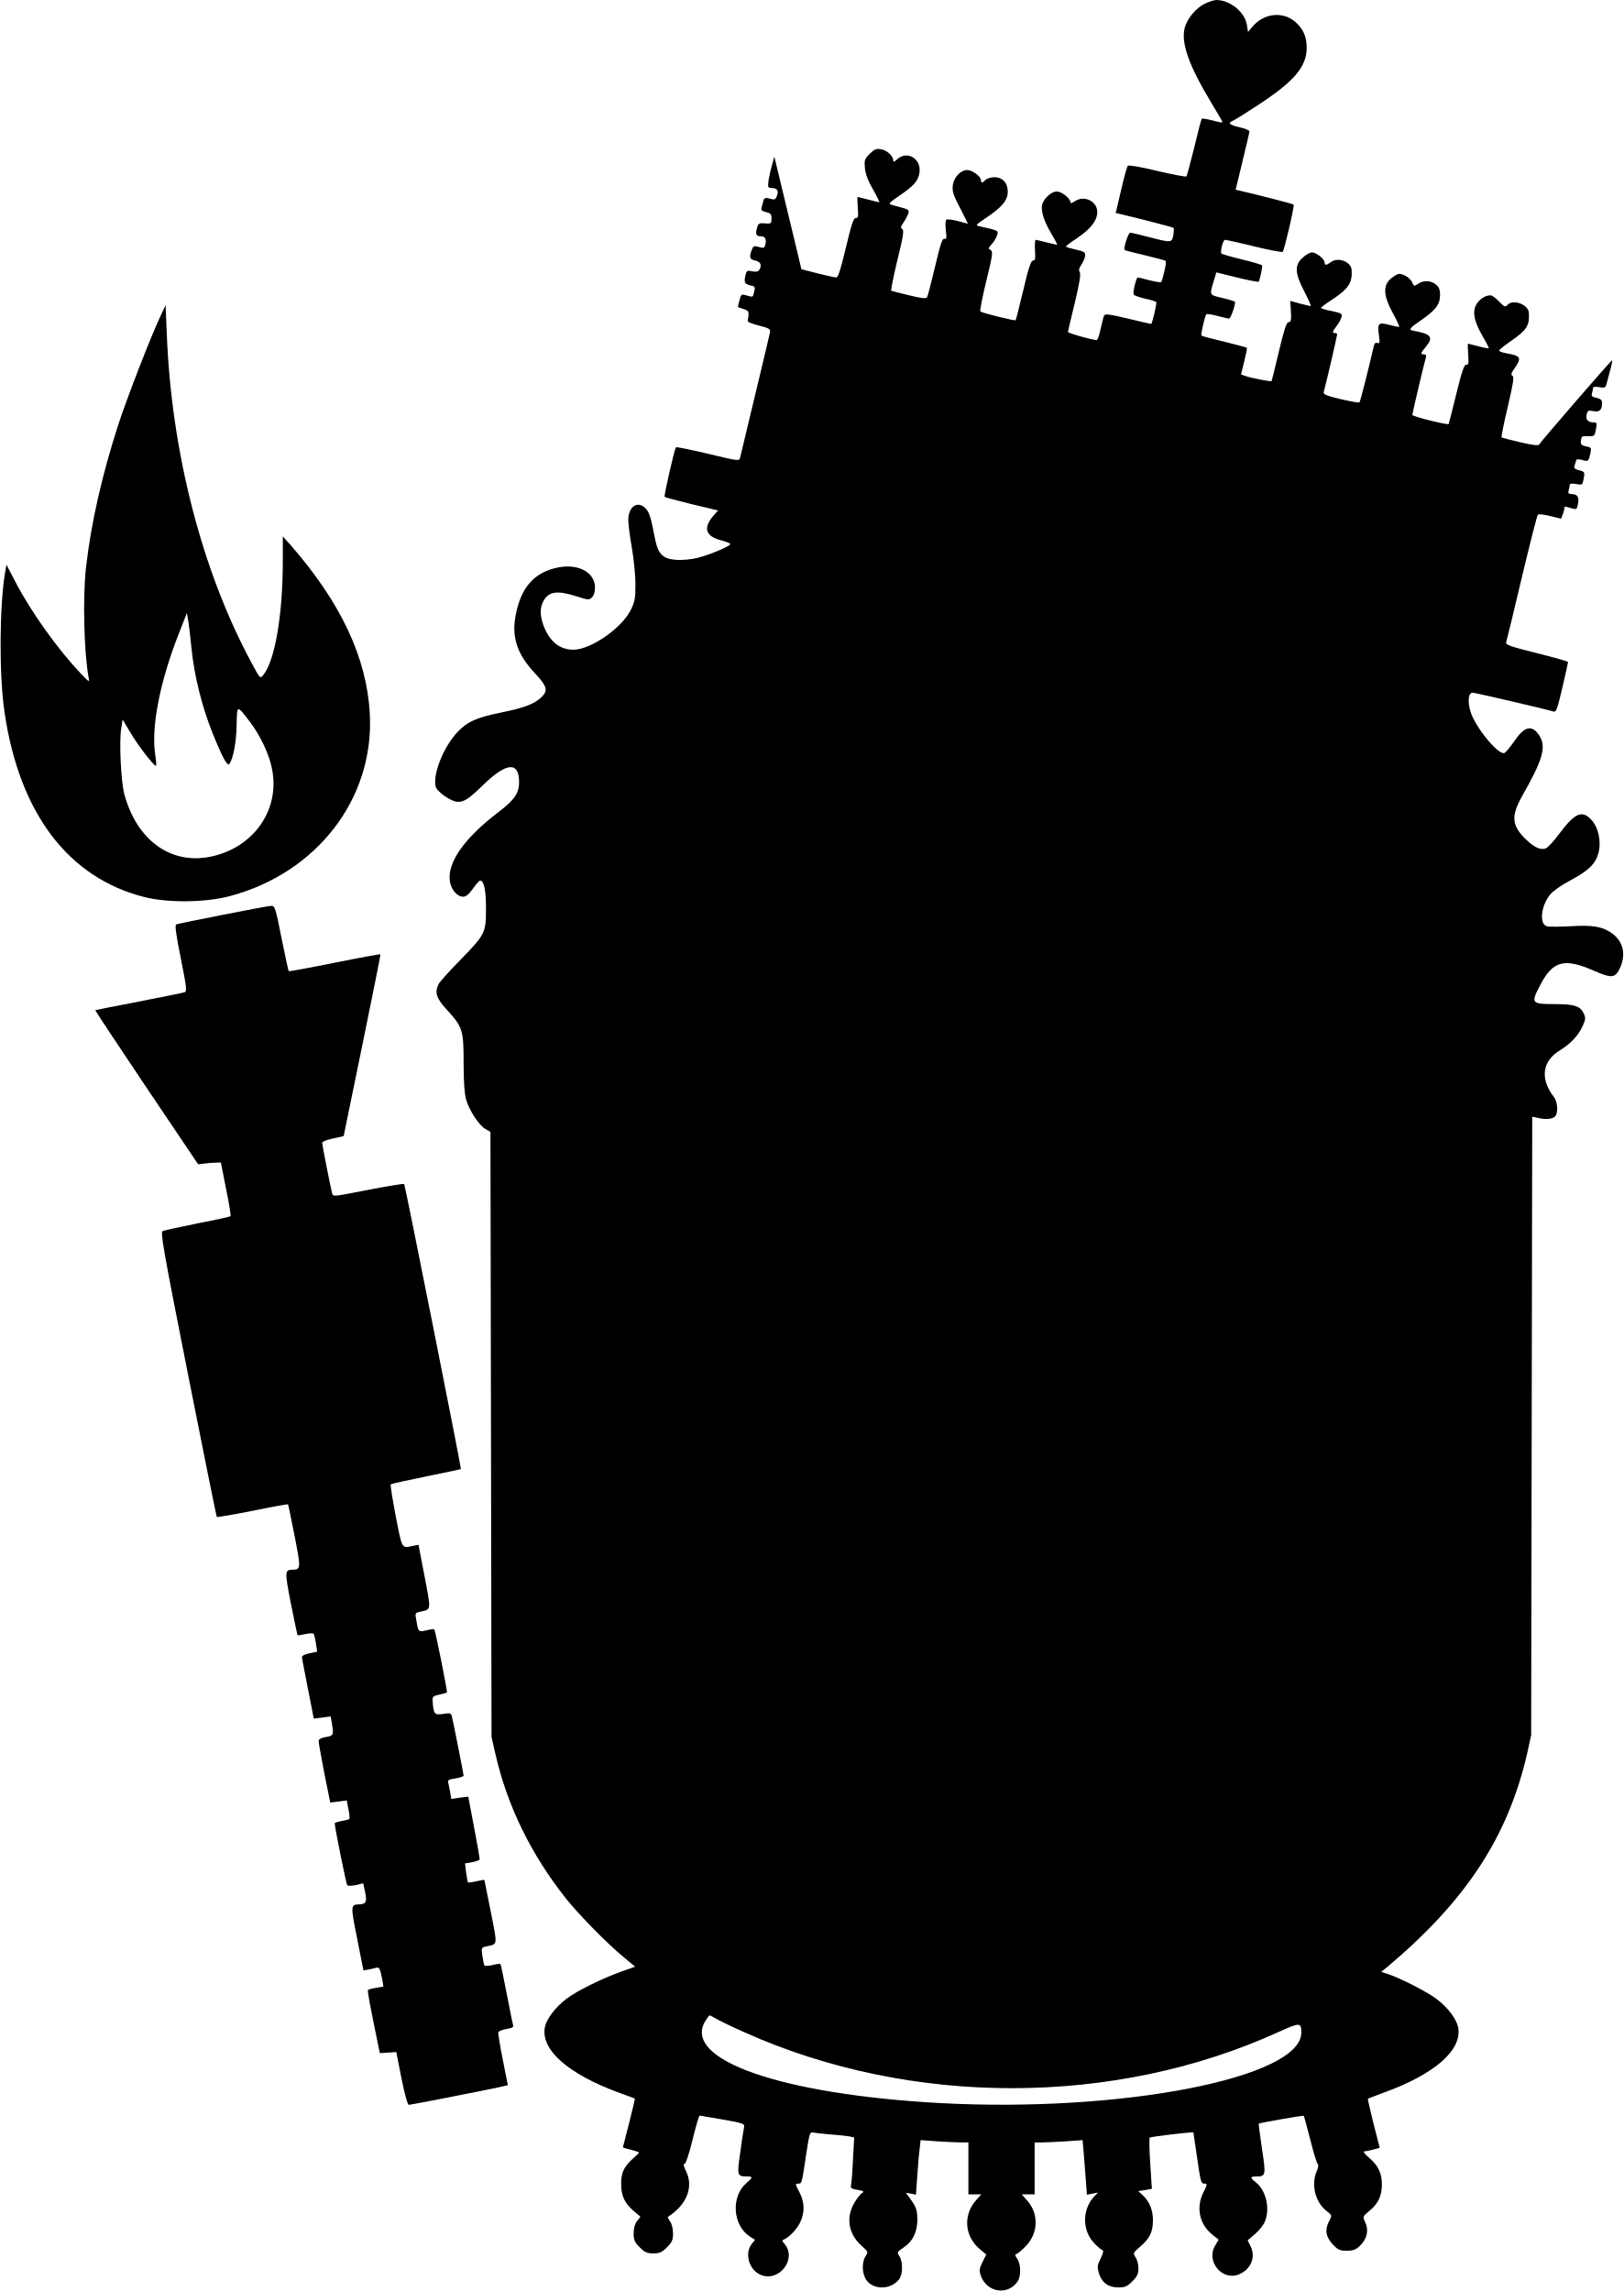
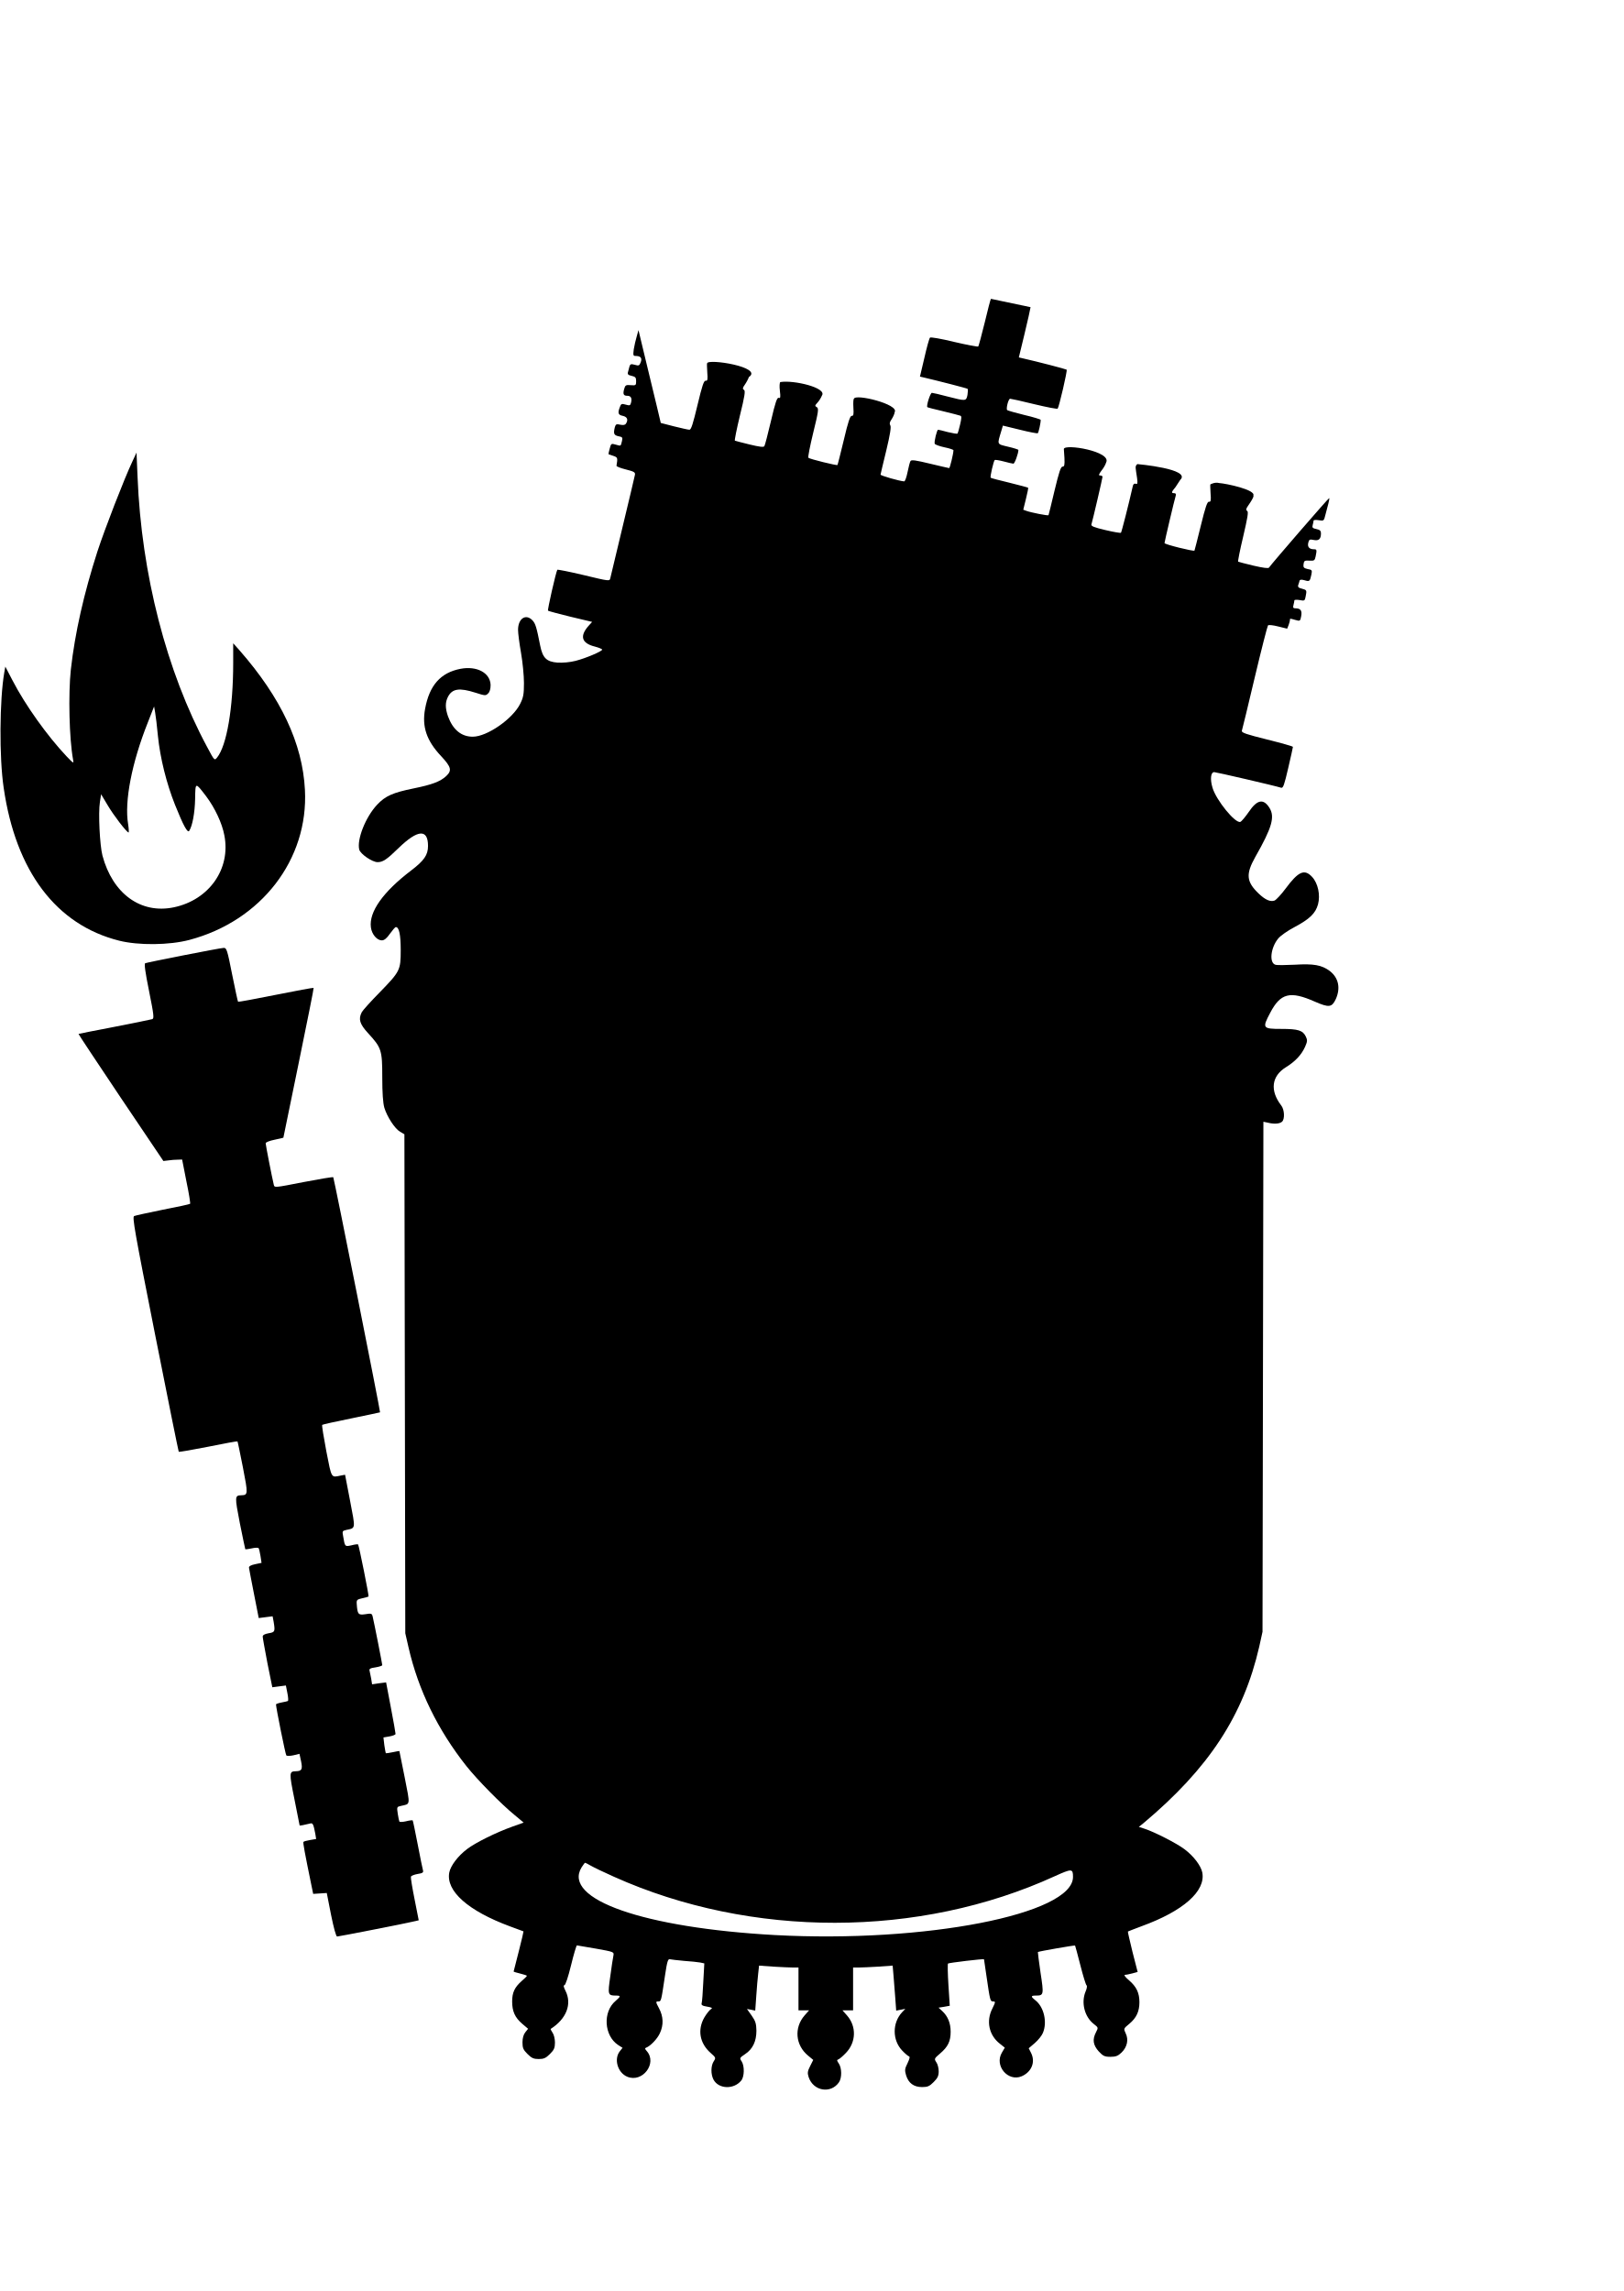
- <svg xmlns="http://www.w3.org/2000/svg" version="1.0" width="907pt" height="1280pt" viewBox="0 0 907 1280" preserveAspectRatio="xMidYMid meet">
-   <g transform="translate(0,1280) scale(0.1,-0.1)" fill="#000000" stroke="none">
-     <path d="M6734 12781 c-50 -23 -101 -83 -115 -135 -23 -83 22 -211 145 -415 36 -60 66 -111 66 -114 0 -3 -25 1 -56 10 -31 8 -58 12 -60 10 -3 -3 -22 -75 -42 -160 -21 -86 -41 -159 -44 -163 -4 -3 -77 11 -163 31 -90 22 -160 34 -164 29 -5 -5 -22 -66 -38 -137 l-30 -127 26 -6 c98 -23 293 -73 297 -77 3 -3 2 -21 -1 -41 -9 -43 -10 -43 -135 -11 -52 14 -100 25 -106 25 -11 0 -39 -88 -31 -97 2 -2 51 -15 108 -28 57 -14 109 -27 116 -30 9 -3 8 -17 -2 -60 -7 -31 -15 -58 -18 -61 -2 -3 -32 2 -65 10 -33 9 -62 16 -66 16 -8 0 -28 -81 -23 -95 3 -6 33 -17 66 -24 34 -7 61 -16 61 -20 0 -23 -24 -121 -29 -121 -4 0 -62 14 -130 30 -95 23 -126 28 -132 18 -4 -6 -13 -40 -20 -75 -7 -35 -17 -63 -23 -63 -31 2 -161 39 -160 46 1 5 18 79 39 164 26 109 34 159 27 170 -7 11 -4 22 9 41 10 15 20 37 21 49 3 20 -4 25 -50 35 -29 7 -55 14 -57 17 -2 2 26 24 63 48 75 51 112 98 112 145 0 62 -75 97 -128 59 -13 -9 -22 -11 -22 -4 0 21 -49 60 -75 60 -37 0 -85 -50 -85 -88 0 -39 17 -86 56 -152 18 -30 31 -56 30 -57 -1 -1 -26 4 -56 12 -30 8 -59 15 -64 15 -4 0 -6 -26 -4 -59 3 -47 1 -58 -11 -57 -11 1 -25 -40 -54 -164 -22 -91 -41 -167 -43 -169 -4 -5 -187 40 -197 49 -4 3 11 80 33 170 36 146 38 165 24 173 -14 8 -13 11 4 30 12 12 25 34 31 49 11 30 13 29 -93 53 -29 6 -29 6 36 50 86 58 118 96 118 144 0 49 -29 81 -75 81 -18 0 -40 -7 -49 -15 -18 -19 -26 -19 -26 -1 0 20 -48 56 -76 56 -37 0 -75 -40 -81 -85 -4 -35 2 -54 41 -128 25 -48 44 -87 43 -87 -1 0 -26 7 -56 15 -30 8 -59 11 -64 8 -5 -3 -7 -29 -3 -59 5 -44 4 -52 -8 -48 -11 4 -23 -30 -52 -155 -21 -89 -41 -166 -45 -172 -5 -9 -33 -5 -100 11 -52 13 -97 24 -100 26 -3 2 12 78 34 169 33 134 38 168 28 175 -11 6 -10 14 6 36 11 16 23 39 27 51 6 19 2 23 -36 33 -24 6 -51 14 -61 17 -15 4 -5 14 45 48 83 56 109 85 115 132 10 77 -70 124 -125 73 -16 -15 -22 -17 -22 -6 0 24 -34 56 -67 62 -27 5 -37 1 -64 -25 -29 -29 -31 -36 -27 -81 3 -33 18 -72 46 -120 22 -38 37 -70 34 -70 -4 0 -32 7 -62 15 -30 8 -57 15 -59 15 -2 0 -1 -27 1 -60 4 -50 2 -60 -11 -58 -12 2 -24 -34 -55 -164 -31 -129 -43 -168 -55 -168 -9 0 -56 11 -105 23 l-89 23 -27 114 c-15 63 -49 205 -76 315 l-48 200 -12 -43 c-7 -23 -16 -62 -20 -87 -5 -40 -4 -45 12 -45 35 0 46 -14 35 -43 -9 -23 -13 -25 -40 -17 -25 7 -31 5 -36 -11 -3 -10 -7 -28 -10 -38 -5 -15 1 -21 25 -26 25 -6 30 -11 30 -36 0 -28 -2 -30 -37 -27 -32 3 -37 0 -44 -26 -10 -35 -4 -46 21 -46 24 0 33 -15 26 -45 -5 -21 -9 -23 -36 -15 -28 8 -32 6 -40 -16 -16 -41 -12 -54 20 -60 30 -7 38 -26 21 -53 -6 -9 -18 -11 -38 -7 -26 6 -31 4 -37 -16 -11 -44 -7 -55 24 -62 27 -5 30 -8 24 -33 -9 -36 -5 -34 -42 -24 -30 9 -32 8 -41 -27 -6 -20 -9 -37 -8 -38 1 0 16 -6 32 -11 30 -10 31 -13 22 -67 -1 -5 27 -16 63 -25 55 -14 65 -19 62 -36 -2 -11 -39 -168 -83 -350 -43 -181 -81 -340 -84 -351 -5 -21 -6 -21 -180 21 -97 23 -177 39 -179 36 -10 -18 -68 -273 -63 -277 3 -3 71 -21 152 -41 l147 -35 -20 -22 c-67 -73 -54 -123 41 -146 26 -7 47 -16 47 -20 0 -11 -110 -58 -180 -76 -39 -10 -87 -14 -123 -12 -74 6 -100 31 -117 115 -25 127 -32 149 -52 171 -45 48 -98 13 -98 -64 0 -23 9 -93 20 -155 11 -63 20 -155 20 -205 0 -77 -4 -98 -26 -142 -51 -102 -224 -222 -321 -222 -78 0 -135 48 -168 139 -19 55 -19 94 0 131 29 56 77 63 187 28 65 -21 69 -21 85 -5 12 11 17 32 17 58 -3 82 -93 130 -204 109 -135 -26 -211 -112 -240 -272 -22 -120 10 -215 109 -320 69 -74 74 -97 34 -135 -40 -37 -96 -58 -219 -83 -142 -29 -193 -51 -249 -111 -78 -83 -138 -235 -121 -304 8 -30 88 -85 124 -85 36 0 61 16 143 96 130 126 199 130 199 14 0 -62 -27 -100 -115 -167 -190 -145 -286 -280 -272 -385 6 -47 41 -88 74 -88 16 0 33 13 55 45 18 25 35 45 40 45 22 0 33 -52 33 -155 0 -138 -4 -145 -145 -290 -59 -60 -113 -120 -119 -132 -24 -47 -14 -80 43 -142 91 -99 96 -115 96 -299 0 -108 5 -174 14 -206 19 -62 71 -142 107 -163 l29 -17 3 -1691 3 -1690 22 -96 c66 -289 199 -560 392 -804 74 -93 237 -259 327 -332 l61 -51 -76 -27 c-109 -39 -249 -108 -307 -152 -63 -48 -112 -113 -121 -159 -24 -126 128 -260 411 -365 50 -18 91 -33 92 -34 1 0 -13 -61 -32 -135 -19 -74 -35 -136 -35 -137 0 -2 20 -8 45 -14 25 -6 45 -13 45 -15 0 -3 -16 -19 -36 -36 -47 -42 -64 -77 -64 -138 0 -67 19 -109 68 -151 l40 -34 -19 -24 c-12 -15 -19 -39 -19 -68 0 -38 5 -50 34 -79 28 -28 42 -34 76 -34 34 0 48 6 76 34 28 28 34 41 34 78 0 24 -7 54 -16 66 -9 13 -14 24 -13 26 107 68 146 169 100 259 -12 24 -15 37 -7 37 7 0 26 57 45 135 18 74 36 135 40 135 3 0 61 -10 129 -22 122 -22 123 -22 118 -48 -3 -14 -13 -76 -21 -139 -18 -125 -17 -131 38 -131 34 0 34 -5 -2 -36 -88 -74 -79 -235 17 -299 l30 -19 -19 -24 c-41 -53 -14 -145 51 -172 103 -43 205 91 132 174 -13 14 -14 20 -4 23 29 11 76 60 93 98 26 56 24 113 -6 169 -23 43 -23 46 -6 46 21 0 20 -3 47 178 14 94 20 112 33 108 9 -2 52 -7 96 -11 44 -3 93 -8 109 -11 l28 -6 -7 -127 c-3 -69 -8 -133 -11 -143 -4 -12 5 -18 37 -23 33 -6 39 -9 26 -17 -9 -5 -29 -30 -44 -55 -49 -84 -33 -176 42 -242 35 -31 36 -33 21 -56 -20 -30 -21 -87 -2 -124 34 -65 138 -69 188 -7 22 26 23 99 3 130 -15 22 -14 24 23 49 52 34 77 87 77 159 -1 48 -6 65 -32 102 l-32 45 28 -5 28 -6 7 99 c4 54 9 122 13 152 l6 54 96 -7 c53 -3 113 -6 134 -6 l37 0 0 -145 0 -145 36 0 36 0 -31 -35 c-72 -83 -62 -201 24 -272 l35 -29 -21 -42 c-18 -35 -19 -47 -10 -75 32 -95 150 -114 205 -35 21 30 20 97 -1 128 -14 20 -14 24 -2 28 8 3 30 22 50 43 70 72 73 180 8 254 l-31 35 36 0 36 0 0 145 0 145 38 0 c20 0 80 3 133 6 l97 7 6 -69 c3 -38 8 -107 12 -153 l6 -83 31 6 31 6 -22 -23 c-67 -72 -67 -189 1 -260 18 -19 38 -36 44 -38 10 -3 7 -15 -8 -47 -19 -38 -20 -48 -10 -82 16 -53 52 -80 108 -80 38 0 50 5 79 34 27 27 34 42 34 73 0 21 -7 49 -16 61 -15 23 -15 25 25 59 54 46 72 83 72 148 0 58 -19 105 -57 140 l-25 23 38 6 38 7 -9 140 c-5 77 -6 142 -3 146 5 5 238 33 244 29 0 -1 8 -53 17 -116 24 -165 25 -170 45 -170 17 0 16 -4 -5 -47 -44 -85 -24 -181 50 -239 l34 -27 -20 -34 c-52 -88 41 -199 134 -160 67 29 95 96 64 158 l-16 32 41 35 c23 20 48 51 55 69 31 73 7 176 -51 221 -32 25 -32 32 3 32 54 0 55 5 32 155 -11 76 -19 139 -18 140 7 5 249 47 252 44 1 -2 18 -62 36 -134 18 -71 37 -133 42 -136 5 -3 2 -22 -7 -42 -31 -75 -7 -170 55 -219 32 -25 32 -25 16 -56 -26 -50 -20 -87 18 -130 30 -32 40 -37 80 -37 36 0 51 6 75 29 38 37 49 87 28 130 -15 32 -15 32 25 65 48 40 68 84 68 146 0 63 -20 105 -70 148 -24 20 -37 37 -29 37 8 0 30 5 50 10 l37 10 -35 136 c-18 75 -33 137 -31 138 2 2 44 17 93 36 283 103 435 238 411 364 -9 45 -58 111 -121 158 -51 39 -204 117 -269 138 l-40 13 30 24 c444 372 679 731 786 1198 l22 100 3 1728 3 1728 33 -7 c41 -10 77 -7 93 7 20 17 17 82 -5 110 -78 101 -66 199 31 259 63 39 105 83 130 138 16 36 17 46 6 69 -20 43 -52 53 -166 53 -128 0 -131 5 -76 109 70 134 135 150 302 76 97 -42 116 -40 143 18 33 75 18 144 -42 190 -54 40 -109 50 -236 42 -62 -3 -121 -4 -132 0 -43 13 -32 115 19 177 15 19 65 54 111 78 103 55 142 93 159 154 17 63 0 143 -40 186 -52 56 -93 38 -181 -81 -29 -39 -62 -74 -73 -79 -29 -11 -64 5 -109 48 -83 80 -87 131 -22 247 114 200 134 272 96 333 -41 65 -84 56 -141 -29 -23 -33 -48 -63 -56 -66 -34 -13 -165 148 -189 232 -17 57 -12 105 12 105 12 0 410 -92 454 -106 13 -3 21 21 47 133 18 76 32 141 32 144 0 4 -79 26 -175 50 -140 35 -174 46 -171 59 3 8 42 170 87 360 45 190 86 349 90 354 4 5 34 2 69 -7 l61 -15 10 25 c5 13 9 29 9 34 0 11 -2 11 37 0 31 -9 33 -8 39 26 7 38 -4 53 -40 53 -14 0 -17 5 -12 23 3 12 6 26 6 31 0 4 16 5 35 2 33 -7 36 -5 41 23 9 44 8 45 -25 54 -23 5 -29 12 -25 25 3 9 8 22 9 29 3 8 13 9 34 3 34 -10 36 -8 46 38 6 30 5 33 -25 38 -26 6 -31 11 -28 33 3 23 7 26 39 24 34 -2 37 1 43 29 9 44 8 48 -11 48 -32 0 -46 16 -39 44 5 22 10 25 37 19 34 -7 49 6 49 45 0 17 -7 24 -31 29 -25 5 -30 10 -25 27 3 12 6 25 6 30 0 5 16 6 35 3 34 -6 35 -5 45 36 6 23 15 57 20 76 5 19 8 36 6 38 -3 3 -389 -443 -408 -471 -4 -7 -40 -2 -105 13 -54 13 -101 25 -104 27 -3 2 12 78 34 170 30 129 37 168 27 174 -10 6 -8 15 7 36 46 66 42 75 -40 90 -20 3 -39 10 -42 14 -2 4 27 28 65 54 89 61 106 87 101 159 -3 47 -91 78 -121 42 -10 -12 -17 -9 -45 20 -18 19 -39 35 -48 35 -32 0 -66 -24 -82 -56 -20 -43 -8 -94 41 -178 19 -32 33 -60 31 -62 -1 -2 -27 3 -57 11 -30 8 -57 15 -59 15 -2 0 -1 -27 1 -60 4 -49 2 -60 -11 -58 -11 2 -24 -35 -55 -162 -22 -91 -42 -167 -43 -169 -5 -7 -203 42 -203 51 0 8 67 293 76 321 3 11 0 17 -10 17 -22 0 -20 7 9 42 45 54 32 72 -68 90 -30 5 -24 14 42 59 81 56 106 88 106 140 0 31 -6 46 -24 60 -28 23 -69 24 -99 3 -21 -14 -23 -14 -33 9 -11 24 -47 47 -74 47 -7 0 -27 -12 -44 -26 -46 -39 -43 -96 10 -193 22 -40 38 -75 36 -77 -1 -2 -27 3 -56 11 -62 16 -67 10 -57 -62 5 -37 3 -44 -9 -39 -10 3 -17 -2 -20 -17 -29 -128 -76 -311 -80 -315 -3 -3 -50 5 -105 18 -80 19 -99 27 -95 39 9 30 75 313 75 322 0 5 -7 9 -16 9 -12 0 -10 7 9 33 14 17 28 42 31 54 6 20 2 23 -53 35 -34 6 -61 15 -61 18 0 3 29 25 65 48 88 58 111 93 106 164 -3 46 -76 74 -117 43 -24 -18 -34 -19 -34 -1 0 19 -47 56 -71 56 -10 0 -33 -13 -51 -29 -47 -42 -45 -87 9 -190 23 -45 39 -81 35 -81 -4 0 -31 7 -60 14 l-54 15 4 -60 c2 -48 0 -59 -13 -59 -12 0 -24 -38 -54 -162 -21 -90 -40 -165 -41 -167 -4 -5 -119 18 -149 29 l-22 8 18 73 c10 40 17 75 15 76 -2 2 -59 17 -127 34 -67 16 -125 31 -127 34 -5 5 20 115 28 120 4 2 31 -2 61 -10 30 -8 59 -15 65 -15 9 0 34 69 34 93 0 3 -31 13 -70 22 -78 19 -74 12 -46 106 l11 37 115 -28 c63 -16 118 -26 121 -24 6 4 21 72 20 91 0 3 -50 19 -111 33 -61 15 -113 30 -116 33 -9 9 8 77 20 77 6 0 80 -16 164 -37 83 -20 155 -34 158 -30 9 9 67 258 61 264 -5 4 -196 54 -298 77 l-26 6 38 157 c21 87 39 163 39 169 0 6 -25 16 -55 23 -55 12 -68 24 -40 35 9 3 73 43 143 89 203 133 271 213 272 320 0 62 -19 105 -63 144 -69 61 -176 50 -239 -25 l-26 -31 -6 40 c-12 72 -94 139 -171 139 -11 0 -38 -9 -61 -19z m-2731 -11261 c19 -11 89 -45 157 -75 929 -417 2069 -416 2987 4 115 52 123 52 123 -5 1 -253 -1004 -449 -2020 -394 -887 49 -1441 242 -1310 458 11 17 22 32 24 32 3 0 20 -9 39 -20z" />
-     <path d="M897 11035 c-56 -119 -186 -454 -237 -610 -92 -286 -152 -551 -180 -800 -18 -167 -11 -468 15 -610 6 -29 4 -28 -44 22 -131 139 -279 346 -366 514 l-49 94 -7 -40 c-32 -185 -35 -575 -4 -782 82 -565 356 -928 782 -1035 131 -33 340 -31 476 5 487 129 808 545 783 1017 -16 314 -162 624 -443 945 l-43 48 0 -134 c0 -305 -44 -560 -109 -640 -18 -22 -18 -22 -68 72 -275 511 -445 1172 -471 1829 l-7 165 -28 -60z m173 -1860 c15 -149 58 -322 116 -467 56 -140 85 -193 96 -176 22 34 38 123 40 215 2 117 0 117 75 19 58 -77 108 -182 123 -264 45 -227 -103 -438 -342 -488 -224 -47 -415 92 -484 351 -18 71 -29 288 -17 363 l8 52 43 -72 c40 -69 130 -186 143 -187 3 -1 2 25 -3 57 -26 154 25 415 133 687 l43 110 7 -40 c4 -22 13 -94 19 -160z" />
-     <path d="M1245 7689 c-137 -27 -255 -51 -261 -54 -8 -2 0 -61 26 -189 33 -164 35 -186 21 -190 -9 -3 -124 -26 -256 -52 -132 -25 -241 -47 -243 -48 -1 -2 128 -196 286 -432 l289 -429 34 4 c19 3 47 5 64 5 l29 1 29 -148 c17 -81 28 -150 25 -152 -3 -3 -85 -21 -184 -40 -98 -20 -186 -39 -195 -43 -14 -6 3 -102 141 -799 86 -436 159 -795 161 -798 3 -3 93 13 200 34 107 22 196 38 198 36 2 -2 18 -82 37 -177 35 -180 35 -187 -11 -188 -45 -1 -45 -8 -10 -189 19 -95 36 -175 37 -177 2 -1 21 1 43 6 22 5 43 6 47 2 3 -4 9 -28 13 -54 l7 -46 -43 -9 c-29 -6 -43 -14 -42 -24 1 -7 16 -88 34 -178 l32 -163 47 6 47 6 7 -37 c11 -67 9 -71 -34 -78 -27 -5 -40 -12 -40 -23 0 -9 15 -90 32 -180 l33 -163 46 6 46 6 10 -51 c6 -28 7 -52 4 -54 -3 -2 -23 -6 -43 -10 -21 -4 -38 -10 -38 -13 0 -22 64 -340 70 -346 4 -4 25 -4 48 1 l41 10 11 -51 c11 -54 5 -66 -35 -67 -46 -1 -47 -7 -10 -190 19 -95 35 -175 35 -177 0 -3 33 3 72 13 17 5 22 -5 34 -68 l6 -37 -41 -7 c-23 -4 -43 -9 -45 -13 -4 -5 8 -70 55 -299 l11 -53 46 3 46 3 29 -148 c18 -89 34 -147 41 -147 11 0 481 92 532 105 l21 5 -28 142 c-16 79 -27 148 -25 154 3 6 23 14 46 18 33 5 40 10 36 24 -3 9 -19 89 -36 177 -17 87 -32 161 -34 162 -2 2 -22 0 -45 -6 -22 -5 -43 -6 -45 -2 -2 3 -7 27 -11 53 -7 46 -6 47 21 53 66 15 64 -1 26 193 -19 97 -36 178 -36 179 -1 1 -21 -3 -45 -8 -24 -5 -45 -8 -47 -7 -1 2 -6 27 -10 55 l-6 52 41 7 c22 4 41 11 41 17 0 6 -14 87 -32 180 l-32 169 -48 -6 -47 -7 -6 38 c-4 21 -9 45 -11 54 -4 13 5 18 41 23 25 4 45 11 45 15 0 8 -55 288 -65 329 -5 21 -9 23 -50 16 -48 -7 -53 -1 -58 70 -2 27 2 30 37 38 22 5 41 10 43 12 4 3 -65 348 -71 353 -2 2 -22 0 -44 -6 -46 -10 -45 -10 -57 61 -7 35 -5 37 21 43 65 14 63 3 26 197 l-34 177 -27 -5 c-69 -14 -63 -25 -100 164 -18 95 -31 175 -28 179 4 3 93 23 198 44 106 22 193 40 194 41 3 5 -312 1588 -317 1593 -3 3 -93 -12 -202 -33 -195 -38 -196 -39 -201 -18 -13 54 -55 270 -55 281 0 7 26 17 60 24 33 7 60 13 60 14 0 1 47 229 104 507 57 278 103 506 101 508 -2 2 -117 -19 -256 -47 -139 -28 -254 -49 -256 -47 -2 1 -20 85 -40 184 -33 168 -38 182 -57 181 -12 0 -133 -23 -271 -50z" />
+ <svg xmlns="http://www.w3.org/2000/svg" version="1.0" width="907pt" height="1280pt" viewBox="0 0 1100 1280" preserveAspectRatio="xMidYMid meet" id="svg3739">
+   <defs id="defs3743" />
+   <g transform="translate(0,1280) scale(0.1,-0.1)" id="g3737" stroke="none" fill="#000000">
+     <path d="m 6714,12137 c -3,-3 -22,-75 -42,-160 -21,-86 -41,-159 -44,-163 -4,-3 -77,11 -163,31 -90,22 -160,34 -164,29 -5,-5 -22,-66 -38,-137 l -30,-127 26,-6 c 98,-23 293,-73 297,-77 3,-3 2,-21 -1,-41 -9,-43 -10,-43 -135,-11 -52,14 -100,25 -106,25 -11,0 -39,-88 -31,-97 2,-2 51,-15 108,-28 57,-14 109,-27 116,-30 9,-3 8,-17 -2,-60 -7,-31 -15,-58 -18,-61 -2,-3 -32,2 -65,10 -33,9 -62,16 -66,16 -8,0 -28,-81 -23,-95 3,-6 33,-17 66,-24 34,-7 61,-16 61,-20 0,-23 -24,-121 -29,-121 -4,0 -62,14 -130,30 -95,23 -126,28 -132,18 -4,-6 -13,-40 -20,-75 -7,-35 -17,-63 -23,-63 -31,2 -161,39 -160,46 1,5 18,79 39,164 26,109 34,159 27,170 -7,11 -4,22 9,41 10,15 20,37 21,49 29.545,52.108 -266.332,125.544 -276,90 -4,0 -6,-26 -4,-59 3,-47 1,-58 -11,-57 -11,1 -25,-40 -54,-164 -22,-91 -41,-167 -43,-169 -4,-5 -187,40 -197,49 -4,3 11,80 33,170 36,146 38,165 24,173 -14,8 -13,11 4,30 12,12 25,34 31,49 35.876,51.986 -190.904,106.11 -282,91 -5,-3 -7,-29 -3,-59 5,-44 4,-52 -8,-48 -11,4 -23,-30 -52,-155 -21,-89 -41,-166 -45,-172 -5,-9 -33,-5 -100,11 -52,13 -97,24 -100,26 -3,2 12,78 34,169 33,134 38,168 28,175 -11,6 -10,14 6,36 11,16 23,39 27,51 100.03,67.33 -279.365,126.654 -283,93 -2,0 -1,-27 1,-60 4,-50 2,-60 -11,-58 -12,2 -24,-34 -55,-164 -31,-129 -43,-168 -55,-168 -9,0 -56,11 -105,23 l -89,23 -27,114 c -15,63 -49,205 -76,315 l -48,200 -12,-43 c -7,-23 -16,-62 -20,-87 -5,-40 -4,-45 12,-45 35,0 46,-14 35,-43 -9,-23 -13,-25 -40,-17 -25,7 -31,5 -36,-11 -3,-10 -7,-28 -10,-38 -5,-15 1,-21 25,-26 25,-6 30,-11 30,-36 0,-28 -2,-30 -37,-27 -32,3 -37,0 -44,-26 -10,-35 -4,-46 21,-46 24,0 33,-15 26,-45 -5,-21 -9,-23 -36,-15 -28,8 -32,6 -40,-16 -16,-41 -12,-54 20,-60 30,-7 38,-26 21,-53 -6,-9 -18,-11 -38,-7 -26,6 -31,4 -37,-16 -11,-44 -7,-55 24,-62 27,-5 30,-8 24,-33 -9,-36 -5,-34 -42,-24 -30,9 -32,8 -41,-27 -6,-20 -9,-37 -8,-38 1,0 16,-6 32,-11 30,-10 31,-13 22,-67 -1,-5 27,-16 63,-25 55,-14 65,-19 62,-36 -2,-11 -39,-168 -83,-350 -43,-181 -81,-340 -84,-351 -5,-21 -6,-21 -180,21 -97,23 -177,39 -179,36 -10,-18 -68,-273 -63,-277 3,-3 71,-21 152,-41 l 147,-35 -20,-22 c -67,-73 -54,-123 41,-146 26,-7 47,-16 47,-20 0,-11 -110,-58 -180,-76 -39,-10 -87,-14 -123,-12 -74,6 -100,31 -117,115 -25,127 -32,149 -52,171 -45,48 -98,13 -98,-64 0,-23 9,-93 20,-155 11,-63 20,-155 20,-205 0,-77 -4,-98 -26,-142 -51,-102 -224,-222 -321,-222 -78,0 -135,48 -168,139 -19,55 -19,94 0,131 29,56 77,63 187,28 65,-21 69,-21 85,-5 12,11 17,32 17,58 -3,82 -93,130 -204,109 -135,-26 -211,-112 -240,-272 -22,-120 10,-215 109,-320 69,-74 74,-97 34,-135 -40,-37 -96,-58 -219,-83 -142,-29 -193,-51 -249,-111 -78,-83 -138,-235 -121,-304 8,-30 88,-85 124,-85 36,0 61,16 143,96 130,126 199,130 199,14 0,-62 -27,-100 -115,-167 -190,-145 -286,-280 -272,-385 6,-47 41,-88 74,-88 16,0 33,13 55,45 18,25 35,45 40,45 22,0 33,-52 33,-155 0,-138 -4,-145 -145,-290 -59,-60 -113,-120 -119,-132 -24,-47 -14,-80 43,-142 91,-99 96,-115 96,-299 0,-108 5,-174 14,-206 19,-62 71,-142 107,-163 l 29,-17 3,-1691 3,-1690 22,-96 c 66,-289 199,-560 392,-804 74,-93 237,-259 327,-332 l 61,-51 -76,-27 c -109,-39 -249,-108 -307,-152 -63,-48 -112,-113 -121,-159 -24,-126 128,-260 411,-365 50,-18 91,-33 92,-34 1,0 -13,-61 -32,-135 -19,-74 -35,-136 -35,-137 0,-2 20,-8 45,-14 25,-6 45,-13 45,-15 0,-3 -16,-19 -36,-36 -47,-42 -64,-77 -64,-138 0,-67 19,-109 68,-151 l 40,-34 -19,-24 c -12,-15 -19,-39 -19,-68 0,-38 5,-50 34,-79 28,-28 42,-34 76,-34 34,0 48,6 76,34 28,28 34,41 34,78 0,24 -7,54 -16,66 -9,13 -14,24 -13,26 107,68 146,169 100,259 -12,24 -15,37 -7,37 7,0 26,57 45,135 18,74 36,135 40,135 3,0 61,-10 129,-22 122,-22 123,-22 118,-48 -3,-14 -13,-76 -21,-139 -18,-125 -17,-131 38,-131 34,0 34,-5 -2,-36 -88,-74 -79,-235 17,-299 l 30,-19 -19,-24 c -41,-53 -14,-145 51,-172 103,-43 205,91 132,174 -13,14 -14,20 -4,23 29,11 76,60 93,98 26,56 24,113 -6,169 -23,43 -23,46 -6,46 21,0 20,-3 47,178 14,94 20,112 33,108 9,-2 52,-7 96,-11 44,-3 93,-8 109,-11 l 28,-6 -7,-127 c -3,-69 -8,-133 -11,-143 -4,-12 5,-18 37,-23 33,-6 39,-9 26,-17 -9,-5 -29,-30 -44,-55 -49,-84 -33,-176 42,-242 35,-31 36,-33 21,-56 -20,-30 -21,-87 -2,-124 34,-65 138,-69 188,-7 22,26 23,99 3,130 -15,22 -14,24 23,49 52,34 77,87 77,159 -1,48 -6,65 -32,102 l -32,45 28,-5 28,-6 7,99 c 4,54 9,122 13,152 l 6,54 96,-7 c 53,-3 113,-6 134,-6 h 37 V 685 540 h 36 36 l -31,-35 c -72,-83 -62,-201 24,-272 l 35,-29 -21,-42 c -18,-35 -19,-47 -10,-75 32,-95 150,-114 205,-35 21,30 20,97 -1,128 -14,20 -14,24 -2,28 8,3 30,22 50,43 70,72 73,180 8,254 l -31,35 h 36 36 v 145 145 h 38 c 20,0 80,3 133,6 l 97,7 6,-69 c 3,-38 8,-107 12,-153 l 6,-83 31,6 31,6 -22,-23 c -67,-72 -67,-189 1,-260 18,-19 38,-36 44,-38 10,-3 7,-15 -8,-47 -19,-38 -20,-48 -10,-82 16,-53 52,-80 108,-80 38,0 50,5 79,34 27,27 34,42 34,73 0,21 -7,49 -16,61 -15,23 -15,25 25,59 54,46 72,83 72,148 0,58 -19,105 -57,140 l -25,23 38,6 38,7 -9,140 c -5,77 -6,142 -3,146 5,5 238,33 244,29 0,-1 8,-53 17,-116 24,-165 25,-170 45,-170 17,0 16,-4 -5,-47 -44,-85 -24,-181 50,-239 l 34,-27 -20,-34 c -52,-88 41,-199 134,-160 67,29 95,96 64,158 l -16,32 41,35 c 23,20 48,51 55,69 31,73 7,176 -51,221 -32,25 -32,32 3,32 54,0 55,5 32,155 -11,76 -19,139 -18,140 7,5 249,47 252,44 1,-2 18,-62 36,-134 18,-71 37,-133 42,-136 5,-3 2,-22 -7,-42 -31,-75 -7,-170 55,-219 32,-25 32,-25 16,-56 -26,-50 -20,-87 18,-130 30,-32 40,-37 80,-37 36,0 51,6 75,29 38,37 49,87 28,130 -15,32 -15,32 25,65 48,40 68,84 68,146 0,63 -20,105 -70,148 -24,20 -37,37 -29,37 8,0 30,5 50,10 l 37,10 -35,136 c -18,75 -33,137 -31,138 2,2 44,17 93,36 283,103 435,238 411,364 -9,45 -58,111 -121,158 -51,39 -204,117 -269,138 l -40,13 30,24 c 444,372 679,731 786,1198 l 22,100 3,1728 3,1728 33,-7 c 41,-10 77,-7 93,7 20,17 17,82 -5,110 -78,101 -66,199 31,259 63,39 105,83 130,138 16,36 17,46 6,69 -20,43 -52,53 -166,53 -128,0 -131,5 -76,109 70,134 135,150 302,76 97,-42 116,-40 143,18 33,75 18,144 -42,190 -54,40 -109,50 -236,42 -62,-3 -121,-4 -132,0 -43,13 -32,115 19,177 15,19 65,54 111,78 103,55 142,93 159,154 17,63 0,143 -40,186 -52,56 -93,38 -181,-81 -29,-39 -62,-74 -73,-79 -29,-11 -64,5 -109,48 -83,80 -87,131 -22,247 114,200 134,272 96,333 -41,65 -84,56 -141,-29 -23,-33 -48,-63 -56,-66 -34,-13 -165,148 -189,232 -17,57 -12,105 12,105 12,0 410,-92 454,-106 13,-3 21,21 47,133 18,76 32,141 32,144 0,4 -79,26 -175,50 -140,35 -174,46 -171,59 3,8 42,170 87,360 45,190 86,349 90,354 4,5 34,2 69,-7 l 61,-15 10,25 c 5,13 9,29 9,34 0,11 -2,11 37,0 31,-9 33,-8 39,26 7,38 -4,53 -40,53 -14,0 -17,5 -12,23 3,12 6,26 6,31 0,4 16,5 35,2 33,-7 36,-5 41,23 9,44 8,45 -25,54 -23,5 -29,12 -25,25 3,9 8,22 9,29 3,8 13,9 34,3 34,-10 36,-8 46,38 6,30 5,33 -25,38 -26,6 -31,11 -28,33 3,23 7,26 39,24 34,-2 37,1 43,29 9,44 8,48 -11,48 -32,0 -46,16 -39,44 5,22 10,25 37,19 34,-7 49,6 49,45 0,17 -7,24 -31,29 -25,5 -30,10 -25,27 3,12 6,25 6,30 0,5 16,6 35,3 34,-6 35,-5 45,36 6,23 15,57 20,76 5,19 8,36 6,38 -3,3 -389,-443 -408,-471 -4,-7 -40,-2 -105,13 -54,13 -101,25 -104,27 -3,2 12,78 34,170 30,129 37,168 27,174 -10,6 -8,15 7,36 46,66 34.719,67.924 34.719,67.924 18.692,38.881 -183.501,81.655 -231.719,84.85 -30,8 -57,-8.774 -59,-8.774 -2,0 -1,-27 1,-60 4,-49 2,-60 -11,-58 -11,2 -24,-35 -55,-162 -22,-91 -42,-167 -43,-169 -5,-7 -203,42 -203,51 0,8 67,293 76,321 3,11 0,17 -10,17 -22,0 -20,7 9,42 l 31.459,48.093 c 78.376,74.441 -290.649,107.172 -290.649,107.172 C 7687.962,11001 7694,10995 7704,10923 c 5,-37 3,-44 -9,-39 -10,3 -17,-2 -20,-17 -29,-128 -76,-311 -80,-315 -3,-3 -50,5 -105,18 -80,19 -99,27 -95,39 9,30 75,313 75,322 0,5 -7,9 -16,9 -12,0 -10,7 9,33 14,17 28,42 31,54 42.583,76.408 -285.25,130.35 -286,92 l 4,-60 c 2,-48 0,-59 -13,-59 -12,0 -24,-38 -54,-162 -21,-90 -40,-165 -41,-167 -4,-5 -119,18 -149,29 l -22,8 18,73 c 10,40 17,75 15,76 -2,2 -59,17 -127,34 -67,16 -125,31 -127,34 -5,5 20,115 28,120 4,2 31,-2 61,-10 30,-8 59,-15 65,-15 9,0 34,69 34,93 0,3 -31,13 -70,22 -78,19 -74,12 -46,106 l 11,37 115,-28 c 63,-16 118,-26 121,-24 6,4 21,72 20,91 0,3 -50,19 -111,33 -61,15 -113,30 -116,33 -9,9 8,77 20,77 6,0 80,-16 164,-37 83,-20 155,-34 158,-30 9,9 67,258 61,264 -5,4 -196,54 -298,77 l -26,6 38,157 c 21,87 41.402,177.409 41.402,183.409 z M 4003,1520 c 19,-11 89,-45 157,-75 929,-417 2069,-416 2987,4 115,52 123,52 123,-5 1,-253 -1004,-449 -2020,-394 -887,49 -1441,242 -1310,458 11,17 22,32 24,32 3,0 20,-9 39,-20 z" id="path3731" />
+     <path d="M897 11035 c-56 -119 -186 -454 -237 -610 -92 -286 -152 -551 -180 -800 -18 -167 -11 -468 15 -610 6 -29 4 -28 -44 22 -131 139 -279 346 -366 514 l-49 94 -7 -40 c-32 -185 -35 -575 -4 -782 82 -565 356 -928 782 -1035 131 -33 340 -31 476 5 487 129 808 545 783 1017 -16 314 -162 624 -443 945 l-43 48 0 -134 c0 -305 -44 -560 -109 -640 -18 -22 -18 -22 -68 72 -275 511 -445 1172 -471 1829 l-7 165 -28 -60z m173 -1860 c15 -149 58 -322 116 -467 56 -140 85 -193 96 -176 22 34 38 123 40 215 2 117 0 117 75 19 58 -77 108 -182 123 -264 45 -227 -103 -438 -342 -488 -224 -47 -415 92 -484 351 -18 71 -29 288 -17 363 l8 52 43 -72 c40 -69 130 -186 143 -187 3 -1 2 25 -3 57 -26 154 25 415 133 687 l43 110 7 -40 c4 -22 13 -94 19 -160z" id="path3733" />
+     <path d="M1245 7689 c-137 -27 -255 -51 -261 -54 -8 -2 0 -61 26 -189 33 -164 35 -186 21 -190 -9 -3 -124 -26 -256 -52 -132 -25 -241 -47 -243 -48 -1 -2 128 -196 286 -432 l289 -429 34 4 c19 3 47 5 64 5 l29 1 29 -148 c17 -81 28 -150 25 -152 -3 -3 -85 -21 -184 -40 -98 -20 -186 -39 -195 -43 -14 -6 3 -102 141 -799 86 -436 159 -795 161 -798 3 -3 93 13 200 34 107 22 196 38 198 36 2 -2 18 -82 37 -177 35 -180 35 -187 -11 -188 -45 -1 -45 -8 -10 -189 19 -95 36 -175 37 -177 2 -1 21 1 43 6 22 5 43 6 47 2 3 -4 9 -28 13 -54 l7 -46 -43 -9 c-29 -6 -43 -14 -42 -24 1 -7 16 -88 34 -178 l32 -163 47 6 47 6 7 -37 c11 -67 9 -71 -34 -78 -27 -5 -40 -12 -40 -23 0 -9 15 -90 32 -180 l33 -163 46 6 46 6 10 -51 c6 -28 7 -52 4 -54 -3 -2 -23 -6 -43 -10 -21 -4 -38 -10 -38 -13 0 -22 64 -340 70 -346 4 -4 25 -4 48 1 l41 10 11 -51 c11 -54 5 -66 -35 -67 -46 -1 -47 -7 -10 -190 19 -95 35 -175 35 -177 0 -3 33 3 72 13 17 5 22 -5 34 -68 l6 -37 -41 -7 c-23 -4 -43 -9 -45 -13 -4 -5 8 -70 55 -299 l11 -53 46 3 46 3 29 -148 c18 -89 34 -147 41 -147 11 0 481 92 532 105 l21 5 -28 142 c-16 79 -27 148 -25 154 3 6 23 14 46 18 33 5 40 10 36 24 -3 9 -19 89 -36 177 -17 87 -32 161 -34 162 -2 2 -22 0 -45 -6 -22 -5 -43 -6 -45 -2 -2 3 -7 27 -11 53 -7 46 -6 47 21 53 66 15 64 -1 26 193 -19 97 -36 178 -36 179 -1 1 -21 -3 -45 -8 -24 -5 -45 -8 -47 -7 -1 2 -6 27 -10 55 l-6 52 41 7 c22 4 41 11 41 17 0 6 -14 87 -32 180 l-32 169 -48 -6 -47 -7 -6 38 c-4 21 -9 45 -11 54 -4 13 5 18 41 23 25 4 45 11 45 15 0 8 -55 288 -65 329 -5 21 -9 23 -50 16 -48 -7 -53 -1 -58 70 -2 27 2 30 37 38 22 5 41 10 43 12 4 3 -65 348 -71 353 -2 2 -22 0 -44 -6 -46 -10 -45 -10 -57 61 -7 35 -5 37 21 43 65 14 63 3 26 197 l-34 177 -27 -5 c-69 -14 -63 -25 -100 164 -18 95 -31 175 -28 179 4 3 93 23 198 44 106 22 193 40 194 41 3 5 -312 1588 -317 1593 -3 3 -93 -12 -202 -33 -195 -38 -196 -39 -201 -18 -13 54 -55 270 -55 281 0 7 26 17 60 24 33 7 60 13 60 14 0 1 47 229 104 507 57 278 103 506 101 508 -2 2 -117 -19 -256 -47 -139 -28 -254 -49 -256 -47 -2 1 -20 85 -40 184 -33 168 -38 182 -57 181 -12 0 -133 -23 -271 -50z" id="path3735" />
  </g>
</svg>
